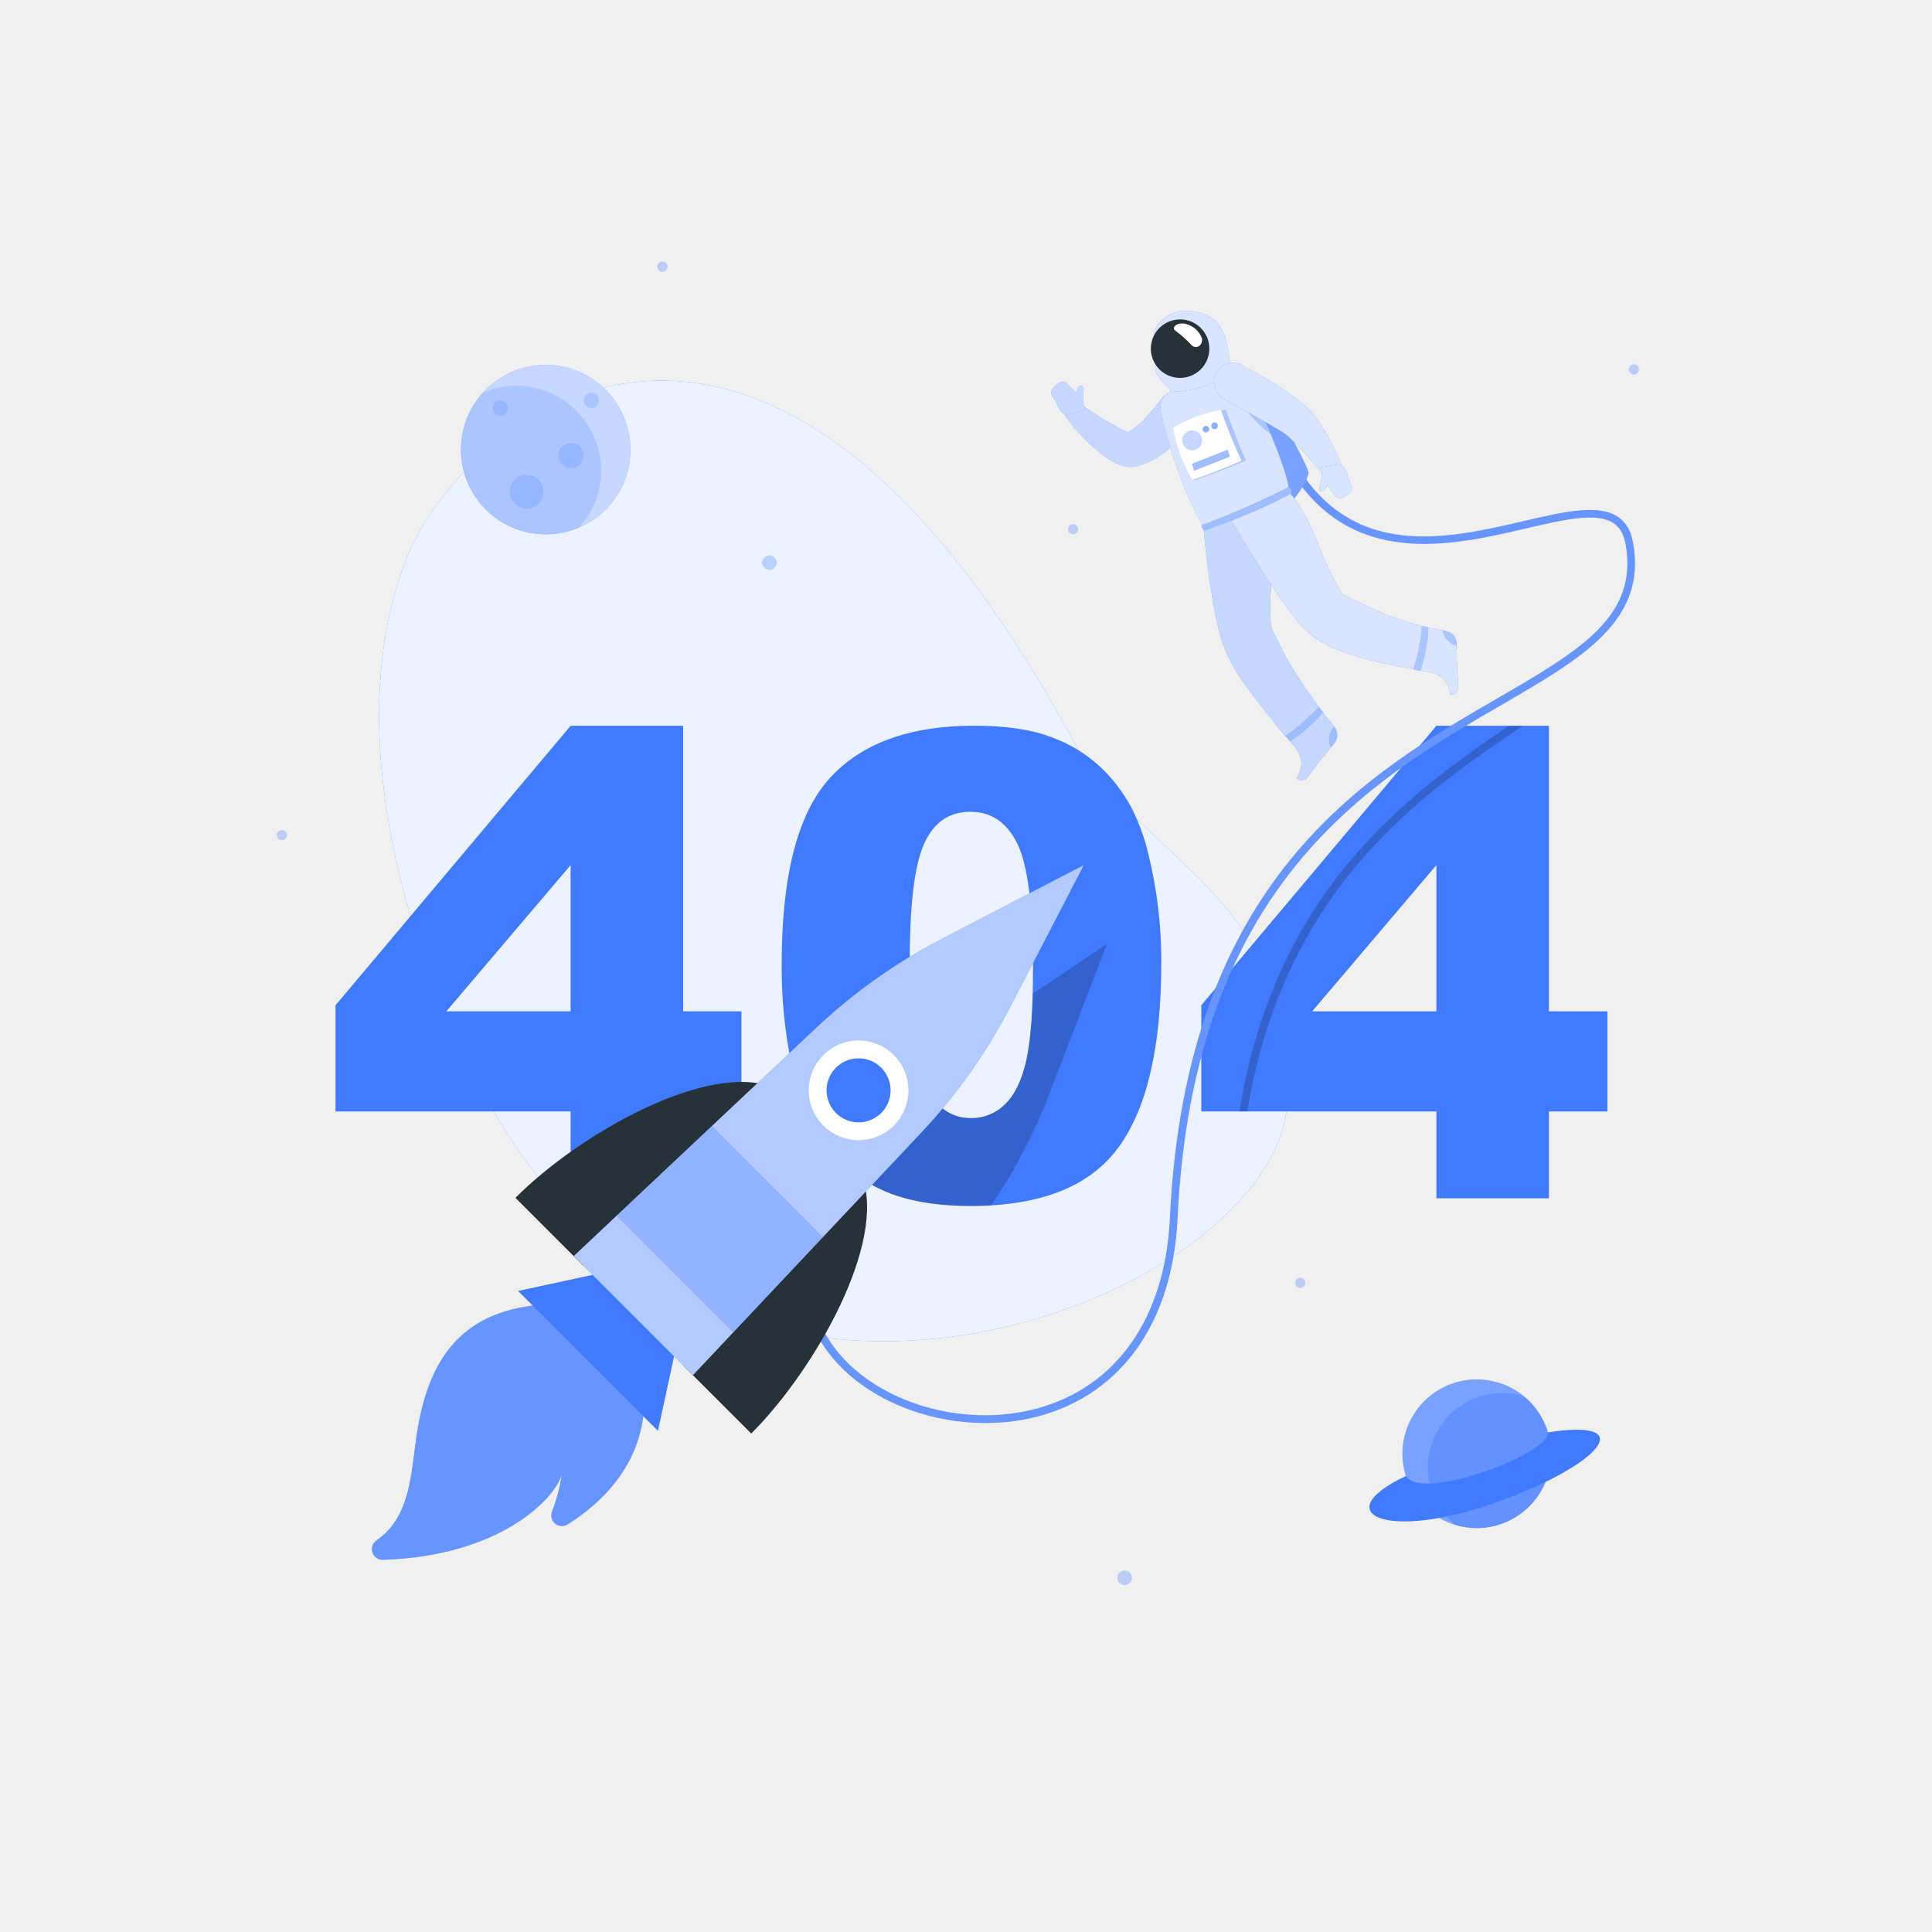
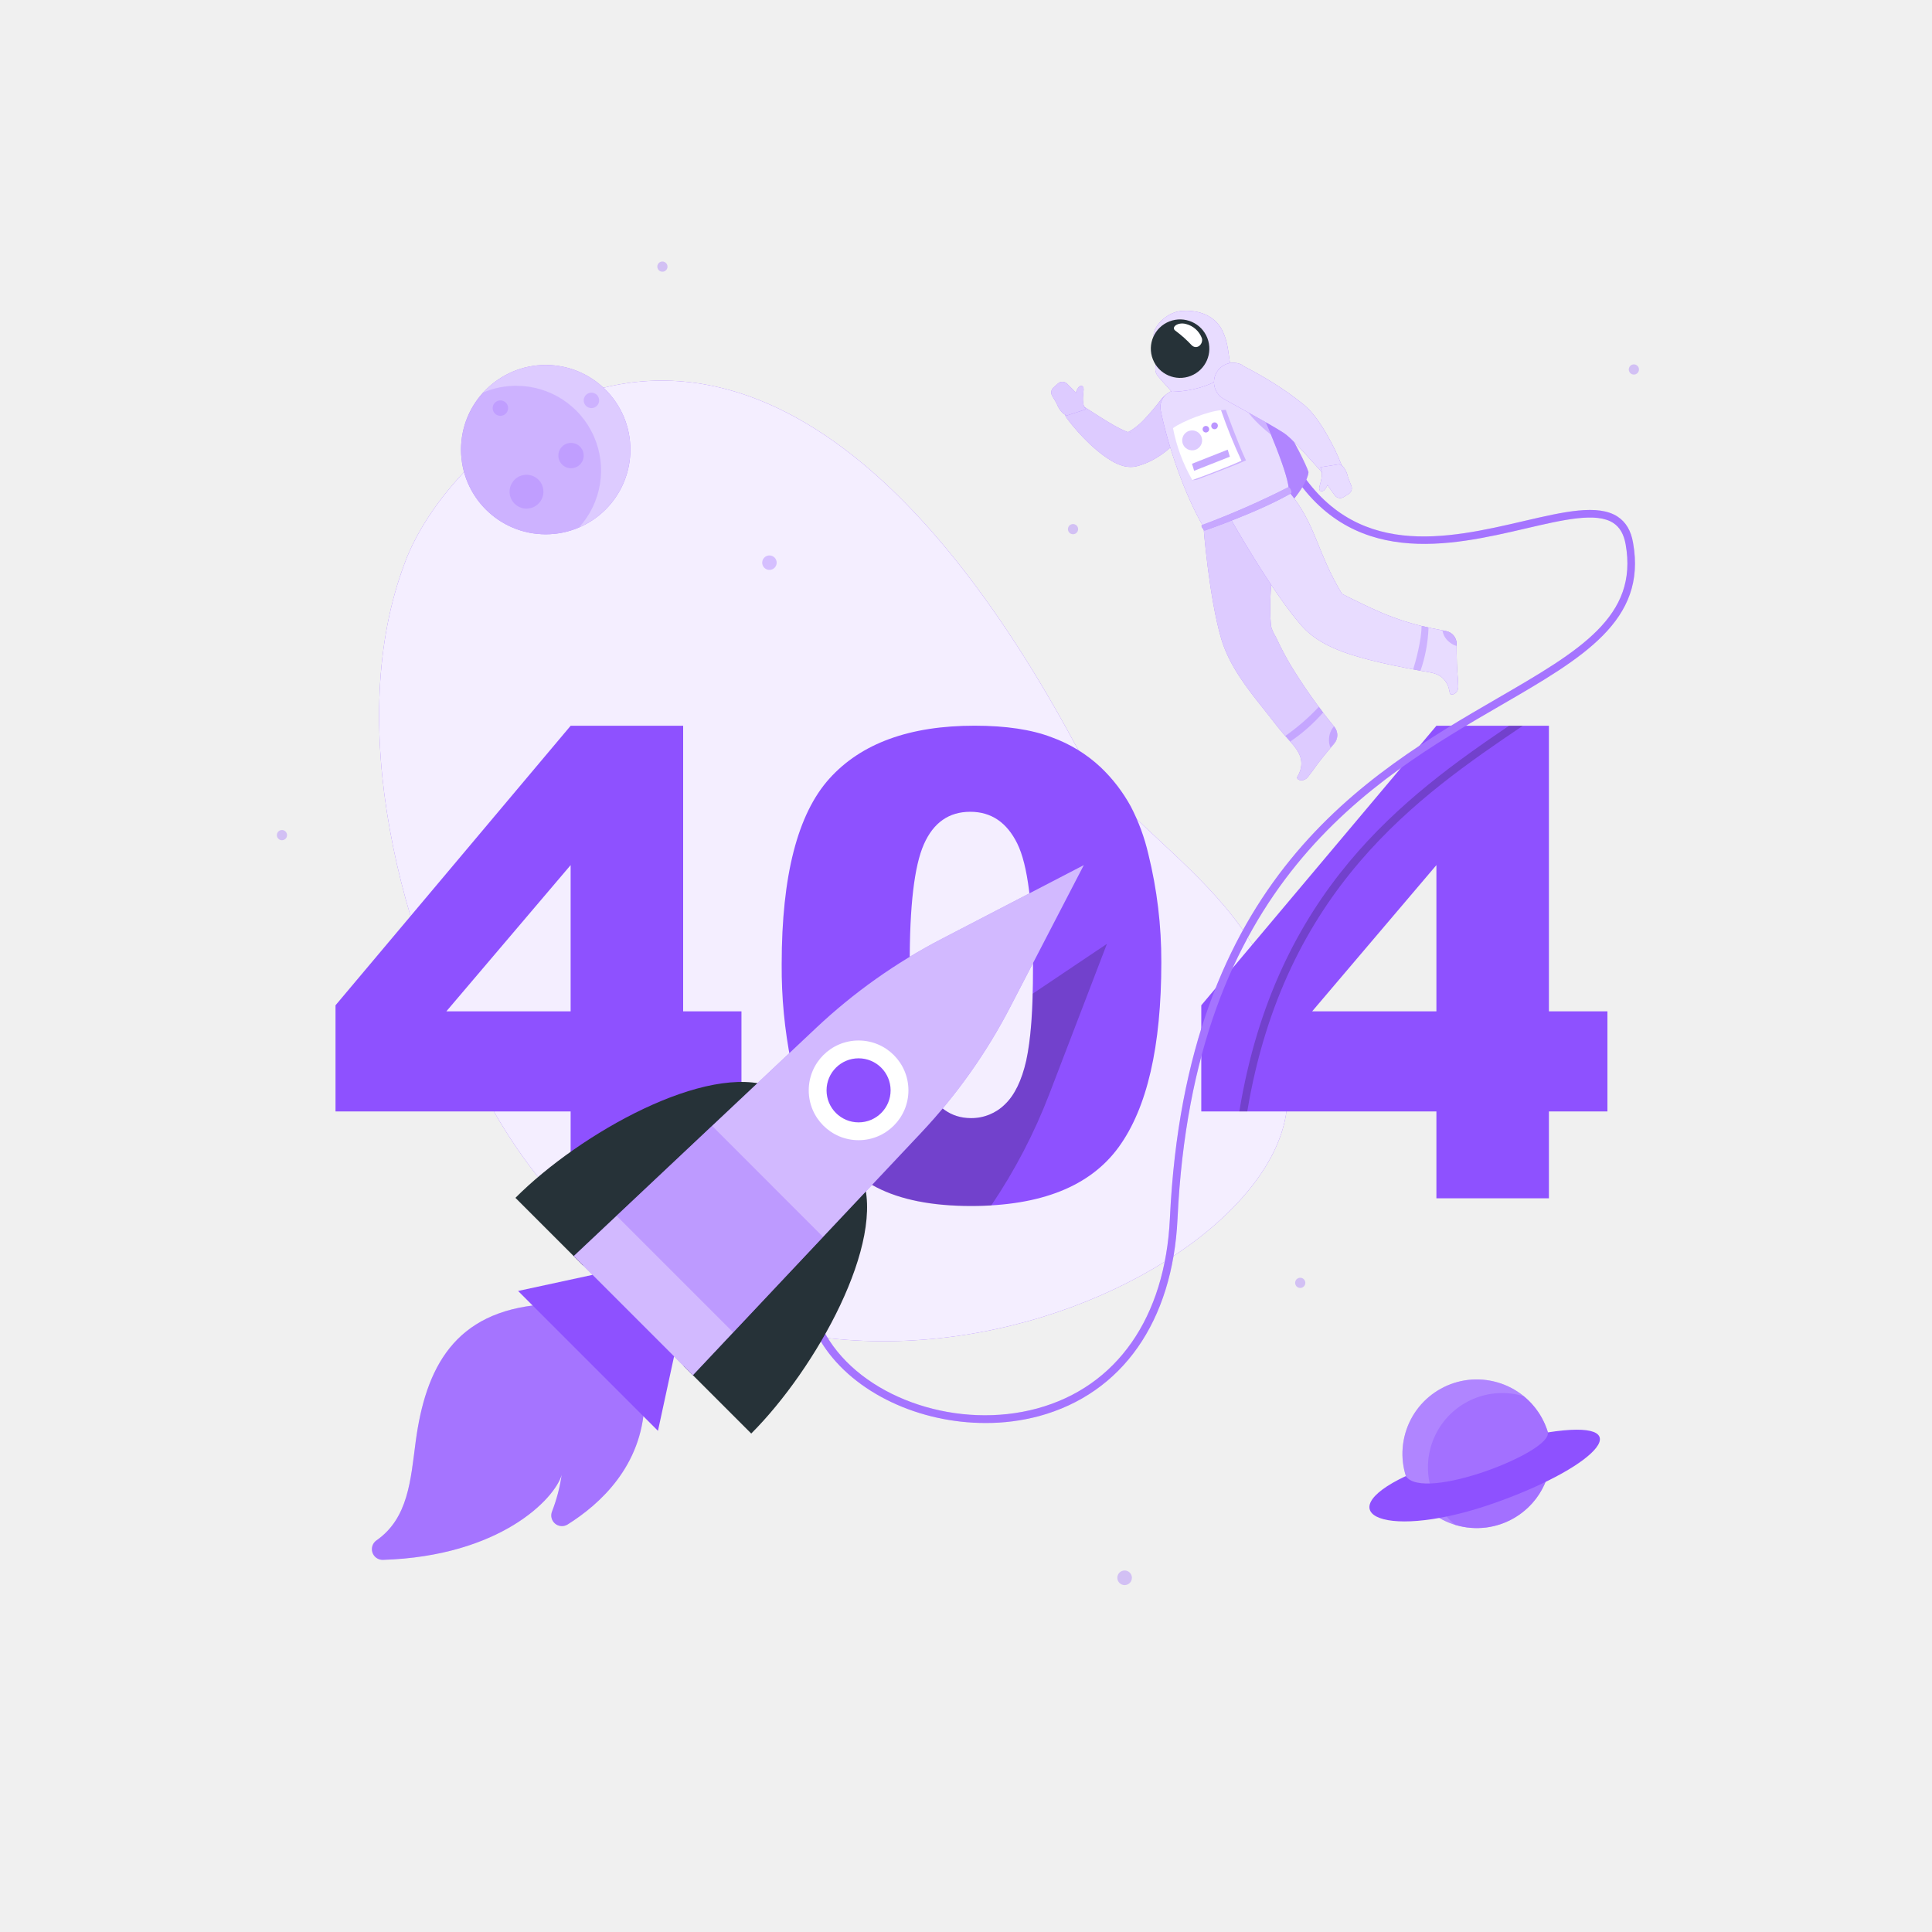
<svg xmlns="http://www.w3.org/2000/svg" viewBox="0 0 500 500">
  <g id="freepik--background-simple--inject-212">
-     <path d="M104.69,145.88c-15.32,40.81-2.09,95.9,21.58,139,61,111.9,209.44,48.63,206.88-2.19,3.48-48.48-40.12-62.88-54.91-90.06C195.42,39.21,117,111.47,104.69,145.88Z" style="fill:#407BFF" />
+     <path d="M104.69,145.88c-15.32,40.81-2.09,95.9,21.58,139,61,111.9,209.44,48.63,206.88-2.19,3.48-48.48-40.12-62.88-54.91-90.06C195.42,39.21,117,111.47,104.69,145.88Z" style="fill:#8e51ff" />
    <path d="M104.69,145.88c-15.32,40.81-2.09,95.9,21.58,139,61,111.9,209.44,48.63,206.88-2.19,3.48-48.48-40.12-62.88-54.91-90.06C195.42,39.21,117,111.47,104.69,145.88Z" style="fill:#fff;opacity:0.9" />
  </g>
  <g id="freepik--404--inject-212">
-     <path d="M147.68,287.64H86.83V260.17l60.85-72.34H176.8v73.9h15.09v25.91H176.8v22.48H147.68Zm0-25.91V223.89l-32.16,37.84Z" style="fill:#407BFF" />
-     <path d="M202.3,249.51q0-34.29,12.34-48t37.61-13.7q12.13,0,19.93,3a36.79,36.79,0,0,1,12.71,7.79,41.59,41.59,0,0,1,7.75,10.09,52.38,52.38,0,0,1,4.55,12.34,115.36,115.36,0,0,1,3.36,28q0,32.72-11.07,47.89t-38.13,15.18q-15.18,0-24.53-4.84a39.76,39.76,0,0,1-15.33-14.19q-4.35-6.64-6.77-18.17A124.33,124.33,0,0,1,202.3,249.51Zm33.14.08q0,23,4.05,31.37t11.77,8.41a12.34,12.34,0,0,0,8.82-3.57q3.74-3.57,5.5-11.28t1.76-24q0-23.94-4.06-32.19t-12.18-8.24q-8.28,0-12,8.41T235.44,249.59Z" style="fill:#407BFF" />
-     <path d="M371.74,287.64H310.89V260.17l60.85-72.34h29.12v73.9H416v25.91H400.86v22.48H371.74Zm0-25.91V223.89l-32.15,37.84Z" style="fill:#407BFF" />
+     <path d="M147.68,287.64H86.83V260.17l60.85-72.34H176.8v73.9h15.09v25.91H176.8v22.48H147.68Zm0-25.91V223.89l-32.16,37.84Z" style="fill:#8e51ff" />
+     <path d="M202.3,249.51q0-34.29,12.34-48t37.61-13.7q12.13,0,19.93,3a36.79,36.79,0,0,1,12.71,7.79,41.59,41.59,0,0,1,7.75,10.09,52.38,52.38,0,0,1,4.55,12.34,115.36,115.36,0,0,1,3.36,28q0,32.72-11.07,47.89t-38.13,15.18q-15.18,0-24.53-4.84a39.76,39.76,0,0,1-15.33-14.19q-4.35-6.64-6.77-18.17A124.33,124.33,0,0,1,202.3,249.51Zm33.14.08q0,23,4.05,31.37t11.77,8.41a12.34,12.34,0,0,0,8.82-3.57q3.74-3.57,5.5-11.28t1.76-24q0-23.94-4.06-32.19t-12.18-8.24q-8.28,0-12,8.41T235.44,249.59Z" style="fill:#8e51ff" />
+     <path d="M371.74,287.64H310.89V260.17l60.85-72.34h29.12v73.9H416v25.91H400.86v22.48H371.74Zm0-25.91V223.89l-32.15,37.84Z" style="fill:#8e51ff" />
  </g>
  <g id="freepik--Planets--inject-212">
    <g style="opacity:0.3">
-       <path d="M201,145.62a1.87,1.87,0,1,1-1.86-1.87A1.86,1.86,0,0,1,201,145.62Z" style="fill:#407BFF" />
-       <circle cx="72.97" cy="216.13" r="1.32" style="fill:#407BFF" />
-       <circle cx="291.05" cy="408.33" r="1.89" style="fill:#407BFF" />
-       <circle cx="336.5" cy="332" r="1.32" style="fill:#407BFF" />
-       <path d="M424.17,95.62a1.32,1.32,0,1,1-1.32-1.32A1.32,1.32,0,0,1,424.17,95.62Z" style="fill:#407BFF" />
-       <path d="M172.75,69a1.32,1.32,0,1,1-1.32-1.32A1.33,1.33,0,0,1,172.75,69Z" style="fill:#407BFF" />
-       <circle cx="277.7" cy="136.94" r="1.32" style="fill:#407BFF" />
+       <path d="M201,145.62a1.87,1.87,0,1,1-1.86-1.87A1.86,1.86,0,0,1,201,145.62Z" style="fill:#8e51ff" />
+       <circle cx="72.97" cy="216.13" r="1.32" style="fill:#8e51ff" />
+       <circle cx="291.05" cy="408.33" r="1.89" style="fill:#8e51ff" />
+       <circle cx="336.5" cy="332" r="1.32" style="fill:#8e51ff" />
+       <path d="M424.17,95.62a1.32,1.32,0,1,1-1.32-1.32A1.32,1.32,0,0,1,424.17,95.62Z" style="fill:#8e51ff" />
+       <path d="M172.75,69a1.32,1.32,0,1,1-1.32-1.32A1.33,1.33,0,0,1,172.75,69Z" style="fill:#8e51ff" />
+       <circle cx="277.7" cy="136.94" r="1.32" style="fill:#8e51ff" />
    </g>
-     <circle cx="141.23" cy="116.36" r="21.91" style="fill:#407BFF" />
+     <circle cx="141.23" cy="116.36" r="21.91" style="fill:#8e51ff" />
    <circle cx="141.23" cy="116.36" r="21.91" style="fill:#fff;opacity:0.7" />
-     <path d="M133.68,99.83A21.84,21.84,0,0,0,125,101.6a21.92,21.92,0,0,0,24.87,34.89h0a21.92,21.92,0,0,0-16.23-36.65Z" style="fill:#407BFF;opacity:0.2" />
-     <path d="M131.5,105.62a2,2,0,1,1-2-2A2,2,0,0,1,131.5,105.62Z" style="fill:#407BFF;opacity:0.2" />
-     <path d="M155.06,103.62a2,2,0,1,1-2-2A2,2,0,0,1,155.06,103.62Z" style="fill:#407BFF;opacity:0.2" />
-     <path d="M151.06,117.9a3.28,3.28,0,1,1-3.28-3.28A3.28,3.28,0,0,1,151.06,117.9Z" style="fill:#407BFF;opacity:0.2" />
-     <path d="M140.64,127.25a4.38,4.38,0,1,1-4.38-4.38A4.38,4.38,0,0,1,140.64,127.25Z" style="fill:#407BFF;opacity:0.2" />
-     <circle cx="382.2" cy="376.25" r="19.23" transform="translate(-71.8 661.78) rotate(-76.72)" style="fill:#407BFF" />
+     <path d="M133.68,99.83A21.84,21.84,0,0,0,125,101.6a21.92,21.92,0,0,0,24.87,34.89h0a21.92,21.92,0,0,0-16.23-36.65Z" style="fill:#8e51ff;opacity:0.2" />
+     <path d="M131.5,105.62a2,2,0,1,1-2-2A2,2,0,0,1,131.5,105.62Z" style="fill:#8e51ff;opacity:0.2" />
+     <path d="M155.06,103.62a2,2,0,1,1-2-2A2,2,0,0,1,155.06,103.62Z" style="fill:#8e51ff;opacity:0.2" />
+     <path d="M151.06,117.9a3.28,3.28,0,1,1-3.28-3.28A3.28,3.28,0,0,1,151.06,117.9Z" style="fill:#8e51ff;opacity:0.2" />
+     <path d="M140.64,127.25a4.38,4.38,0,1,1-4.38-4.38A4.38,4.38,0,0,1,140.64,127.25Z" style="fill:#8e51ff;opacity:0.2" />
+     <circle cx="382.2" cy="376.25" r="19.23" transform="translate(-71.8 661.78) rotate(-76.72)" style="fill:#8e51ff" />
    <circle cx="382.2" cy="376.25" r="19.23" transform="translate(-71.8 661.78) rotate(-76.72)" style="fill:#fff;opacity:0.3" />
-     <path d="M394.33,361.34a19.22,19.22,0,0,0-17.67,33.32,19,19,0,0,0,5.53.82,19.23,19.23,0,0,0,12.14-34.14Z" style="fill:#407BFF;opacity:0.4" />
-     <path d="M363.83,382c-20.53,9.66-5.22,17.11,23.71,6.71,26.79-9.63,37-21.77,13-18C401.83,375.76,368.28,388.83,363.83,382Z" style="fill:#407BFF" />
+     <path d="M394.33,361.34a19.22,19.22,0,0,0-17.67,33.32,19,19,0,0,0,5.53.82,19.23,19.23,0,0,0,12.14-34.14Z" style="fill:#8e51ff;opacity:0.4" />
+     <path d="M363.83,382c-20.53,9.66-5.22,17.11,23.71,6.71,26.79-9.63,37-21.77,13-18C401.83,375.76,368.28,388.83,363.83,382Z" style="fill:#8e51ff" />
  </g>
  <g id="freepik--Astronaut--inject-212">
    <path d="M394.1,187.83C367.21,206,332.4,230,322.79,287.64h-2.05c9.35-57,42.89-81.57,69.79-99.81Z" style="opacity:0.2" />
-     <path d="M255,368.27c-17,0-33.81-7.67-42-20.19-5.05-7.74-10.92-23.95,6.56-45.58l1.55,1.26c-12.36,15.3-14.64,30.65-6.43,43.23,10,15.3,33.59,23,53.73,17.52,20.63-5.61,33.15-23.55,34.36-49.22,4.13-87.81,50.78-114.86,84.84-134.61,21.17-12.27,36.46-21.13,33.1-39.84-.47-2.59-1.5-4.38-3.17-5.48-4.35-2.87-12.85-.88-22.69,1.41-19.31,4.5-45.75,10.66-61.5-16.13l1.73-1c15,25.53,39.57,19.8,59.32,15.2,10.29-2.39,19.17-4.46,24.24-1.13,2.15,1.41,3.47,3.64,4,6.8,3.61,20.08-13,29.72-34.05,41.92-33.67,19.52-79.77,46.25-83.85,133-1.26,26.6-14.32,45.21-35.84,51.06A52.88,52.88,0,0,1,255,368.27Z" style="fill:#407BFF" />
+     <path d="M255,368.27c-17,0-33.81-7.67-42-20.19-5.05-7.74-10.92-23.95,6.56-45.58l1.55,1.26c-12.36,15.3-14.64,30.65-6.43,43.23,10,15.3,33.59,23,53.73,17.52,20.63-5.61,33.15-23.55,34.36-49.22,4.13-87.81,50.78-114.86,84.84-134.61,21.17-12.27,36.46-21.13,33.1-39.84-.47-2.59-1.5-4.38-3.17-5.48-4.35-2.87-12.85-.88-22.69,1.41-19.31,4.5-45.75,10.66-61.5-16.13l1.73-1c15,25.53,39.57,19.8,59.32,15.2,10.29-2.39,19.17-4.46,24.24-1.13,2.15,1.41,3.47,3.64,4,6.8,3.61,20.08-13,29.72-34.05,41.92-33.67,19.52-79.77,46.25-83.85,133-1.26,26.6-14.32,45.21-35.84,51.06A52.88,52.88,0,0,1,255,368.27Z" style="fill:#8e51ff" />
    <path d="M255,368.27c-17,0-33.81-7.67-42-20.19-5.05-7.74-10.92-23.95,6.56-45.58l1.55,1.26c-12.36,15.3-14.64,30.65-6.43,43.23,10,15.3,33.59,23,53.73,17.52,20.63-5.61,33.15-23.55,34.36-49.22,4.13-87.81,50.78-114.86,84.84-134.61,21.17-12.27,36.46-21.13,33.1-39.84-.47-2.59-1.5-4.38-3.17-5.48-4.35-2.87-12.85-.88-22.69,1.41-19.31,4.5-45.75,10.66-61.5-16.13l1.73-1c15,25.53,39.57,19.8,59.32,15.2,10.29-2.39,19.17-4.46,24.24-1.13,2.15,1.41,3.47,3.64,4,6.8,3.61,20.08-13,29.72-34.05,41.92-33.67,19.52-79.77,46.25-83.85,133-1.26,26.6-14.32,45.21-35.84,51.06A52.88,52.88,0,0,1,255,368.27Z" style="fill:#fff;opacity:0.2" />
-     <path d="M312.76,97a46.05,46.05,0,0,1,13.58,2.13s11,18.77,12.3,23.07c-.46,4.24-7.61,11.19-7.61,11.19Z" style="fill:#407BFF" />
+     <path d="M312.76,97a46.05,46.05,0,0,1,13.58,2.13s11,18.77,12.3,23.07c-.46,4.24-7.61,11.19-7.61,11.19Z" style="fill:#8e51ff" />
    <path d="M312.76,97a46.05,46.05,0,0,1,13.58,2.13s11,18.77,12.3,23.07c-.46,4.24-7.61,11.19-7.61,11.19Z" style="fill:#fff;opacity:0.3" />
-     <path d="M345.34,188.13a141.41,141.41,0,0,1-11.56-16.38q-1.26-2.17-2.39-4.42c-.43-.85-.84-1.7-1.24-2.56a10.76,10.76,0,0,1-1.21-2.69c-1.2-12.67,3.14-22-1-32.17l-16.48,6.44s1.4,18.12,4.6,29c2,6.73,6.48,12.55,10.81,17.94,1.35,1.68,2.65,3.41,4,5.1s2.71,3.06,4,4.65c1.95,2.41,2.59,4.72,1.12,7.56l-.25.45c-.42.74,1.54,1.58,2.78,0,2-2.58,1.72-2.42,3.46-4.62,1.06-1.33,2.27-2.78,3.32-4A3.37,3.37,0,0,0,345.34,188.13Z" style="fill:#407BFF" />
+     <path d="M345.34,188.13a141.41,141.41,0,0,1-11.56-16.38q-1.26-2.17-2.39-4.42c-.43-.85-.84-1.7-1.24-2.56a10.76,10.76,0,0,1-1.21-2.69c-1.2-12.67,3.14-22-1-32.17l-16.48,6.44s1.4,18.12,4.6,29c2,6.73,6.48,12.55,10.81,17.94,1.35,1.68,2.65,3.41,4,5.1s2.71,3.06,4,4.65c1.95,2.41,2.59,4.72,1.12,7.56l-.25.45c-.42.74,1.54,1.58,2.78,0,2-2.58,1.72-2.42,3.46-4.62,1.06-1.33,2.27-2.78,3.32-4A3.37,3.37,0,0,0,345.34,188.13Z" style="fill:#8e51ff" />
    <path d="M345.34,188.13a141.41,141.41,0,0,1-11.56-16.38q-1.26-2.17-2.39-4.42c-.43-.85-.84-1.7-1.24-2.56a10.76,10.76,0,0,1-1.21-2.69c-1.2-12.67,3.14-22-1-32.17l-16.48,6.44s1.4,18.12,4.6,29c2,6.73,6.48,12.55,10.81,17.94,1.35,1.68,2.65,3.41,4,5.1s2.71,3.06,4,4.65c1.95,2.41,2.59,4.72,1.12,7.56l-.25.45c-.42.74,1.54,1.58,2.78,0,2-2.58,1.72-2.42,3.46-4.62,1.06-1.33,2.27-2.78,3.32-4A3.37,3.37,0,0,0,345.34,188.13Z" style="fill:#fff;opacity:0.7" />
-     <path d="M341.31,182.92a54.69,54.69,0,0,1-8.66,7.52c.43.48.85,1,1.28,1.46a43.92,43.92,0,0,0,8.5-7.51Z" style="fill:#407BFF;opacity:0.3" />
-     <path d="M345.34,188.13l-.12-.14a5.18,5.18,0,0,0-1.27,3.17,5,5,0,0,0,.38,2.35l.95-1.13A3.37,3.37,0,0,0,345.34,188.13Z" style="fill:#407BFF;opacity:0.3" />
-     <path d="M308.84,109a35.38,35.38,0,0,1-6.37,7.19,23.27,23.27,0,0,1-4.42,3,19,19,0,0,1-2.58,1.09l-.68.22-.22.06-.47.13a5.93,5.93,0,0,1-.88.14,7.55,7.55,0,0,1-2.51-.23,12.24,12.24,0,0,1-2.94-1.27,25,25,0,0,1-2.15-1.41,40.31,40.31,0,0,1-3.58-3,53.16,53.16,0,0,1-6-6.74,2.51,2.51,0,0,1,3.35-3.62l.08,0c2.36,1.5,4.74,3.08,7.06,4.49,1.18.69,2.32,1.39,3.45,1.93a15.29,15.29,0,0,0,1.59.72,3.12,3.12,0,0,0,1.07.26c.06,0,0-.07-.37-.06a2.93,2.93,0,0,0-.35,0l-.22.05,0,0,.33-.17a13.53,13.53,0,0,0,1.29-.79,18.4,18.4,0,0,0,2.5-2.12,63.62,63.62,0,0,0,4.9-5.79l0,0a5,5,0,0,1,8,5.93Z" style="fill:#407BFF" />
+     <path d="M341.31,182.92a54.69,54.69,0,0,1-8.66,7.52c.43.48.85,1,1.28,1.46a43.92,43.92,0,0,0,8.5-7.51Z" style="fill:#8e51ff;opacity:0.3" />
+     <path d="M345.34,188.13l-.12-.14a5.18,5.18,0,0,0-1.27,3.17,5,5,0,0,0,.38,2.35l.95-1.13A3.37,3.37,0,0,0,345.34,188.13Z" style="fill:#8e51ff;opacity:0.3" />
+     <path d="M308.84,109a35.38,35.38,0,0,1-6.37,7.19,23.27,23.27,0,0,1-4.42,3,19,19,0,0,1-2.58,1.09l-.68.22-.22.06-.47.13a5.93,5.93,0,0,1-.88.14,7.55,7.55,0,0,1-2.51-.23,12.24,12.24,0,0,1-2.94-1.27,25,25,0,0,1-2.15-1.41,40.31,40.31,0,0,1-3.58-3,53.16,53.16,0,0,1-6-6.74,2.51,2.51,0,0,1,3.35-3.62l.08,0c2.36,1.5,4.74,3.08,7.06,4.49,1.18.69,2.32,1.39,3.45,1.93a15.29,15.29,0,0,0,1.59.72,3.12,3.12,0,0,0,1.07.26c.06,0,0-.07-.37-.06a2.93,2.93,0,0,0-.35,0l-.22.05,0,0,.33-.17a13.53,13.53,0,0,0,1.29-.79,18.4,18.4,0,0,0,2.5-2.12,63.62,63.62,0,0,0,4.9-5.79l0,0a5,5,0,0,1,8,5.93Z" style="fill:#8e51ff" />
    <path d="M308.84,109a35.38,35.38,0,0,1-6.37,7.19,23.27,23.27,0,0,1-4.42,3,19,19,0,0,1-2.58,1.09l-.68.22-.22.06-.47.13a5.93,5.93,0,0,1-.88.14,7.55,7.55,0,0,1-2.51-.23,12.24,12.24,0,0,1-2.94-1.27,25,25,0,0,1-2.15-1.41,40.31,40.31,0,0,1-3.58-3,53.16,53.16,0,0,1-6-6.74,2.51,2.51,0,0,1,3.35-3.62l.08,0c2.36,1.5,4.74,3.08,7.06,4.49,1.18.69,2.32,1.39,3.45,1.93a15.29,15.29,0,0,0,1.59.72,3.12,3.12,0,0,0,1.07.26c.06,0,0-.07-.37-.06a2.93,2.93,0,0,0-.35,0l-.22.05,0,0,.33-.17a13.53,13.53,0,0,0,1.29-.79,18.4,18.4,0,0,0,2.5-2.12,63.62,63.62,0,0,0,4.9-5.79l0,0a5,5,0,0,1,8,5.93Z" style="fill:#fff;opacity:0.7" />
-     <path d="M272.29,102.42l1.17,2s.89,2.62,2.68,3.1l4.86-1.57-.25-.41h0c-.62-.94-.55-2.77-.34-4.29s-.57-1.57-1.15-1.19a3.82,3.82,0,0,0-.84,1.65,7.77,7.77,0,0,0-.79-.93l-1.48-1.48a1.72,1.72,0,0,0-2.34-.06l-1.2,1.07A1.71,1.71,0,0,0,272.29,102.42Z" style="fill:#407BFF" />
+     <path d="M272.29,102.42l1.17,2s.89,2.62,2.68,3.1l4.86-1.57-.25-.41h0c-.62-.94-.55-2.77-.34-4.29s-.57-1.57-1.15-1.19a3.82,3.82,0,0,0-.84,1.65,7.77,7.77,0,0,0-.79-.93l-1.48-1.48a1.72,1.72,0,0,0-2.34-.06l-1.2,1.07A1.71,1.71,0,0,0,272.29,102.42Z" style="fill:#8e51ff" />
    <path d="M272.29,102.42l1.17,2s.89,2.62,2.68,3.1l4.86-1.57-.25-.41h0c-.62-.94-.55-2.77-.34-4.29s-.57-1.57-1.15-1.19a3.82,3.82,0,0,0-.84,1.65,7.77,7.77,0,0,0-.79-.93l-1.48-1.48a1.72,1.72,0,0,0-2.34-.06l-1.2,1.07A1.71,1.71,0,0,0,272.29,102.42Z" style="fill:#fff;opacity:0.7" />
-     <path d="M317.67,95.22a59.64,59.64,0,0,0-15.34,6.47,4.32,4.32,0,0,0-1.94,4.53c1.93,9.44,6.32,22.08,11.06,30.13l22.11-9.15c.15-3.9-5.22-16.52-10.69-28.72C321.89,96.29,320,94.66,317.67,95.22Z" style="fill:#407BFF" />
+     <path d="M317.67,95.22a59.64,59.64,0,0,0-15.34,6.47,4.32,4.32,0,0,0-1.94,4.53c1.93,9.44,6.32,22.08,11.06,30.13l22.11-9.15c.15-3.9-5.22-16.52-10.69-28.72C321.89,96.29,320,94.66,317.67,95.22Z" style="fill:#8e51ff" />
    <path d="M317.67,95.22a59.64,59.64,0,0,0-15.34,6.47,4.32,4.32,0,0,0-1.94,4.53c1.93,9.44,6.32,22.08,11.06,30.13l22.11-9.15c.15-3.9-5.22-16.52-10.69-28.72C321.89,96.29,320,94.66,317.67,95.22Z" style="fill:#fff;opacity:0.8" />
-     <path d="M326.3,106.21l-4.39-1.47c1,2.57,4.53,5.82,7,7.73C328.11,110.47,327.22,108.37,326.3,106.21Z" style="fill:#407BFF;opacity:0.3" />
-     <path d="M316.22,85.32c-1.83-3.48-5.78-5.23-10.52-4.84-4,.34-7.54,4.42-7.12,6.62S302.36,90.24,303,91l-2.77,2a3,3,0,0,0-.6,4.29c1.17,1.48,2.71,3,3.6,4.12,7.66-.2,13.33-3.12,15.38-5.93C317.84,91.92,318,88.78,316.22,85.32Z" style="fill:#407BFF" />
+     <path d="M326.3,106.21l-4.39-1.47c1,2.57,4.53,5.82,7,7.73C328.11,110.47,327.22,108.37,326.3,106.21Z" style="fill:#8e51ff;opacity:0.3" />
+     <path d="M316.22,85.32c-1.83-3.48-5.78-5.23-10.52-4.84-4,.34-7.54,4.42-7.12,6.62S302.36,90.24,303,91l-2.77,2a3,3,0,0,0-.6,4.29c1.17,1.48,2.71,3,3.6,4.12,7.66-.2,13.33-3.12,15.38-5.93C317.84,91.92,318,88.78,316.22,85.32Z" style="fill:#8e51ff" />
    <path d="M316.22,85.32c-1.83-3.48-5.78-5.23-10.52-4.84-4,.34-7.54,4.42-7.12,6.62S302.36,90.24,303,91l-2.77,2a3,3,0,0,0-.6,4.29c1.17,1.48,2.71,3,3.6,4.12,7.66-.2,13.33-3.12,15.38-5.93C317.84,91.92,318,88.78,316.22,85.32Z" style="fill:#fff;opacity:0.8" />
    <path d="M312.46,87.48a7.57,7.57,0,1,1-9.81-4.3A7.58,7.58,0,0,1,312.46,87.48Z" style="fill:#263238" />
-     <path d="M377.39,177.6c-.11-3.29-.26-3-.35-5.77-.06-1.7-.07-3.59-.08-5.22a3.36,3.36,0,0,0-2.7-3.28c-1.32-.27-2.65-.52-4-.8-1.73-.37-3.44-.77-5.13-1.26-1.32-.38-2.62-.8-3.91-1.27s-2.74-1-4.08-1.62c-1.58-.67-3.14-1.39-4.68-2.14-1.73-.82-3.44-1.68-5.15-2.55-6.58-10.89-6.72-18.07-13.78-26.49l-15.16,6.86s11.14,19.76,18.72,28.14c4.37,4.82,11.22,7,17.33,8.58,4.41,1.13,8.88,2,13.35,2.83,1.74.32,3.63.44,5.13,1.48a5.74,5.74,0,0,1,2.14,3.45q.1.42.18.84C375.41,180.22,377.46,179.58,377.39,177.6Z" style="fill:#407BFF" />
+     <path d="M377.39,177.6c-.11-3.29-.26-3-.35-5.77-.06-1.7-.07-3.59-.08-5.22a3.36,3.36,0,0,0-2.7-3.28c-1.32-.27-2.65-.52-4-.8-1.73-.37-3.44-.77-5.13-1.26-1.32-.38-2.62-.8-3.91-1.27s-2.74-1-4.08-1.62c-1.58-.67-3.14-1.39-4.68-2.14-1.73-.82-3.44-1.68-5.15-2.55-6.58-10.89-6.72-18.07-13.78-26.49l-15.16,6.86s11.14,19.76,18.72,28.14c4.37,4.82,11.22,7,17.33,8.58,4.41,1.13,8.88,2,13.35,2.83,1.74.32,3.63.44,5.13,1.48a5.74,5.74,0,0,1,2.14,3.45q.1.42.18.84C375.41,180.22,377.46,179.58,377.39,177.6Z" style="fill:#8e51ff" />
    <path d="M377.39,177.6c-.11-3.29-.26-3-.35-5.77-.06-1.7-.07-3.59-.08-5.22a3.36,3.36,0,0,0-2.7-3.28c-1.32-.27-2.65-.52-4-.8-1.73-.37-3.44-.77-5.13-1.26-1.32-.38-2.62-.8-3.91-1.27s-2.74-1-4.08-1.62c-1.58-.67-3.14-1.39-4.68-2.14-1.73-.82-3.44-1.68-5.15-2.55-6.58-10.89-6.72-18.07-13.78-26.49l-15.16,6.86s11.14,19.76,18.72,28.14c4.37,4.82,11.22,7,17.33,8.58,4.41,1.13,8.88,2,13.35,2.83,1.74.32,3.63.44,5.13,1.48a5.74,5.74,0,0,1,2.14,3.45q.1.42.18.84C375.41,180.22,377.46,179.58,377.39,177.6Z" style="fill:#fff;opacity:0.8" />
-     <path d="M369.7,162.4c-.6-.13-1.2-.26-1.81-.41.05,3.46-1.57,9.42-2.16,11.23l1.9.36A38.11,38.11,0,0,0,369.7,162.4Z" style="fill:#407BFF;opacity:0.3" />
-     <path d="M377,166.61a3.36,3.36,0,0,0-2.69-3.28l-1-.19a4.58,4.58,0,0,0,1.63,2.9,5.09,5.09,0,0,0,2,1.14C377,167,377,166.8,377,166.61Z" style="fill:#407BFF;opacity:0.3" />
+     <path d="M369.7,162.4c-.6-.13-1.2-.26-1.81-.41.05,3.46-1.57,9.42-2.16,11.23l1.9.36A38.11,38.11,0,0,0,369.7,162.4Z" style="fill:#8e51ff;opacity:0.3" />
+     <path d="M377,166.61a3.36,3.36,0,0,0-2.69-3.28l-1-.19a4.58,4.58,0,0,0,1.63,2.9,5.09,5.09,0,0,0,2,1.14C377,167,377,166.8,377,166.61Z" style="fill:#8e51ff;opacity:0.3" />
    <path d="M311.05,87.54c.4,1.52-1.3,3.11-2.65,1.8a30.83,30.83,0,0,0-4.12-3.69c-1.39-.87.46-2.39,2.65-1.8A5.94,5.94,0,0,1,311.05,87.54Z" style="fill:#fff" />
-     <path d="M311.16,135.86c-.7.26.58,1.46.58,1.46s14-4.79,22.5-9.72a1.88,1.88,0,0,0-.68-1.58A216,216,0,0,1,311.16,135.86Z" style="fill:#407BFF" />
+     <path d="M311.16,135.86c-.7.26.58,1.46.58,1.46s14-4.79,22.5-9.72a1.88,1.88,0,0,0-.68-1.58A216,216,0,0,1,311.16,135.86Z" style="fill:#8e51ff" />
    <path d="M311.16,135.86c-.7.26.58,1.46.58,1.46s14-4.79,22.5-9.72a1.88,1.88,0,0,0-.68-1.58A216,216,0,0,1,311.16,135.86Z" style="fill:#fff;opacity:0.5" />
-     <path d="M321.46,94.56c2.76,1.4,5.35,2.87,8,4.5,1.29.82,2.57,1.65,3.84,2.55s2.53,1.82,3.8,2.86l.47.39.59.54a12.74,12.74,0,0,1,1,1c.32.35.59.69.85,1s.54.68.77,1a43.8,43.8,0,0,1,2.58,4,59.05,59.05,0,0,1,4,8.35,2.52,2.52,0,0,1-4.19,2.62l-.05-.06c-2-2.13-3.93-4.37-5.87-6.46s-3.91-4.21-5.54-5.14c-2.27-1.41-4.8-2.82-7.31-4.2l-7.56-4.2h0a5,5,0,0,1,4.68-8.84Z" style="fill:#407BFF" />
+     <path d="M321.46,94.56c2.76,1.4,5.35,2.87,8,4.5,1.29.82,2.57,1.65,3.84,2.55s2.53,1.82,3.8,2.86l.47.39.59.54a12.74,12.74,0,0,1,1,1c.32.35.59.69.85,1s.54.68.77,1a43.8,43.8,0,0,1,2.58,4,59.05,59.05,0,0,1,4,8.35,2.52,2.52,0,0,1-4.19,2.62l-.05-.06c-2-2.13-3.93-4.37-5.87-6.46s-3.91-4.21-5.54-5.14c-2.27-1.41-4.8-2.82-7.31-4.2l-7.56-4.2h0a5,5,0,0,1,4.68-8.84Z" style="fill:#8e51ff" />
    <path d="M321.46,94.56c2.76,1.4,5.35,2.87,8,4.5,1.29.82,2.57,1.65,3.84,2.55s2.53,1.82,3.8,2.86l.47.39.59.54a12.74,12.74,0,0,1,1,1c.32.35.59.69.85,1s.54.68.77,1a43.8,43.8,0,0,1,2.58,4,59.05,59.05,0,0,1,4,8.35,2.52,2.52,0,0,1-4.19,2.62l-.05-.06c-2-2.13-3.93-4.37-5.87-6.46s-3.91-4.21-5.54-5.14c-2.27-1.41-4.8-2.82-7.31-4.2l-7.56-4.2h0a5,5,0,0,1,4.68-8.84Z" style="fill:#fff;opacity:0.8" />
-     <path d="M349.73,125.74l-.85-2.13s-.47-2.72-2.16-3.48l-5,.79.17.44h0c.46,1,.11,2.83-.34,4.29s.31,1.65.95,1.36c.36-.16.71-.81,1.09-1.5a8.46,8.46,0,0,0,.63,1l1.23,1.69a1.72,1.72,0,0,0,2.3.44l1.36-.87A1.7,1.7,0,0,0,349.73,125.74Z" style="fill:#407BFF" />
+     <path d="M349.73,125.74l-.85-2.13s-.47-2.72-2.16-3.48l-5,.79.17.44h0c.46,1,.11,2.83-.34,4.29s.31,1.65.95,1.36c.36-.16.71-.81,1.09-1.5a8.46,8.46,0,0,0,.63,1l1.23,1.69a1.72,1.72,0,0,0,2.3.44l1.36-.87A1.7,1.7,0,0,0,349.73,125.74Z" style="fill:#8e51ff" />
    <path d="M349.73,125.74l-.85-2.13s-.47-2.72-2.16-3.48l-5,.79.17.44h0c.46,1,.11,2.83-.34,4.29s.31,1.65.95,1.36c.36-.16.71-.81,1.09-1.5a8.46,8.46,0,0,0,.63,1l1.23,1.69a1.72,1.72,0,0,0,2.3.44l1.36-.87A1.7,1.7,0,0,0,349.73,125.74Z" style="fill:#fff;opacity:0.8" />
-     <path d="M317.24,106.06l-1.22.1-7.49,18.08a4,4,0,0,0,1.22-.1s9.76-3.64,12.71-5C320.48,115.05,317.24,106.06,317.24,106.06Z" style="fill:#407BFF;opacity:0.3" />
+     <path d="M317.24,106.06l-1.22.1-7.49,18.08a4,4,0,0,0,1.22-.1s9.76-3.64,12.71-5C320.48,115.05,317.24,106.06,317.24,106.06Z" style="fill:#8e51ff;opacity:0.3" />
    <path d="M303.57,110.8a43.41,43.41,0,0,0,5,13.44c3.66-1.26,9.76-3.64,12.72-5A135.36,135.36,0,0,1,316,106.16C312.87,106.37,306,109,303.57,110.8Z" style="fill:#fff" />
-     <path d="M311,114.71a2.58,2.58,0,1,1-1.73-3.21A2.58,2.58,0,0,1,311,114.71Z" style="fill:#407BFF;opacity:0.3" />
-     <path d="M312.91,111.27a.85.85,0,1,1-.56-1A.84.84,0,0,1,312.91,111.27Z" style="fill:#407BFF;opacity:0.6" />
-     <path d="M315.15,110.4a.85.85,0,1,1-1.62-.49.84.84,0,0,1,1.05-.56A.85.85,0,0,1,315.15,110.4Z" style="fill:#407BFF;opacity:0.6" />
-     <polygon points="318.29 118.19 309.04 121.84 308.49 120.02 317.73 116.37 318.29 118.19" style="fill:#407BFF;opacity:0.5" />
+     <path d="M311,114.71a2.58,2.58,0,1,1-1.73-3.21A2.58,2.58,0,0,1,311,114.71Z" style="fill:#8e51ff;opacity:0.3" />
+     <path d="M312.91,111.27a.85.85,0,1,1-.56-1A.84.84,0,0,1,312.91,111.27Z" style="fill:#8e51ff;opacity:0.6" />
+     <path d="M315.15,110.4a.85.85,0,1,1-1.62-.49.84.84,0,0,1,1.05-.56A.85.85,0,0,1,315.15,110.4Z" style="fill:#8e51ff;opacity:0.6" />
+     <polygon points="318.29 118.19 309.04 121.84 308.49 120.02 317.73 116.37 318.29 118.19" style="fill:#8e51ff;opacity:0.5" />
  </g>
  <g id="freepik--Rocket--inject-212">
    <path d="M267.26,257.17a94,94,0,0,1-1.68,17.35q-1.77,7.71-5.5,11.28a12.3,12.3,0,0,1-8.81,3.57q-7.71,0-11.77-8.41a23.79,23.79,0,0,1-1.21-3.11,144.31,144.31,0,0,0-15.92,16l-5.31,6.26a38.62,38.62,0,0,0,9.77,7.19q9.34,4.83,24.52,4.84c1.78,0,3.5-.05,5.17-.15a143.39,143.39,0,0,0,15.1-29l14.85-38.72Z" style="opacity:0.2" />
    <path d="M133.39,310l17.5,17.5,49-46.17C183,274.88,150.16,293.19,133.39,310Z" style="fill:#263238" />
    <path d="M194.42,371c-5.59-5.6-17.5-17.5-17.5-17.5l46.17-49C229.5,321.35,211.19,354.22,194.42,371Z" style="fill:#263238" />
-     <path d="M261.4,260.7l19.09-36.81L243.68,243a144.22,144.22,0,0,0-32.44,23l-62.75,59.07,30.83,30.83,59.07-62.75A144.22,144.22,0,0,0,261.4,260.7Z" style="fill:#407BFF" />
+     <path d="M261.4,260.7l19.09-36.81L243.68,243a144.22,144.22,0,0,0-32.44,23l-62.75,59.07,30.83,30.83,59.07-62.75A144.22,144.22,0,0,0,261.4,260.7Z" style="fill:#8e51ff" />
    <path d="M261.4,260.7l19.09-36.81L243.68,243a144.22,144.22,0,0,0-32.44,23l-62.75,59.07,30.83,30.83,59.07-62.75A144.22,144.22,0,0,0,261.4,260.7Z" style="fill:#fff;opacity:0.6" />
    <circle cx="222.2" cy="282.18" r="12.9" style="fill:#fff" />
-     <circle cx="222.2" cy="282.18" r="8.29" style="fill:#407BFF" />
-     <polygon points="189.75 344.82 159.56 314.63 184.28 291.37 213.01 320.11 189.75 344.82" style="fill:#407BFF;opacity:0.3" />
-     <path d="M140.22,337.62c-22.6,1.83-30.09,16.3-32.65,35.53-1.3,9.81-1.88,19.74-10.11,25.48a2.77,2.77,0,0,0,1.63,5.06c30.34-.95,44.49-15.8,46.27-22a43.06,43.06,0,0,1-2.49,9.47,2.76,2.76,0,0,0,4,3.39c8.51-5.33,19.19-15.15,19.9-31.08C160.51,354.6,140.22,337.62,140.22,337.62Z" style="fill:#407BFF" />
+     <circle cx="222.2" cy="282.18" r="8.29" style="fill:#8e51ff" />
+     <polygon points="189.75 344.82 159.56 314.63 184.28 291.37 213.01 320.11 189.75 344.82" style="fill:#8e51ff;opacity:0.3" />
+     <path d="M140.22,337.62c-22.6,1.83-30.09,16.3-32.65,35.53-1.3,9.81-1.88,19.74-10.11,25.48a2.77,2.77,0,0,0,1.63,5.06c30.34-.95,44.49-15.8,46.27-22a43.06,43.06,0,0,1-2.49,9.47,2.76,2.76,0,0,0,4,3.39c8.51-5.33,19.19-15.15,19.9-31.08C160.51,354.6,140.22,337.62,140.22,337.62Z" style="fill:#8e51ff" />
    <path d="M140.22,337.62c-22.6,1.83-30.09,16.3-32.65,35.53-1.3,9.81-1.88,19.74-10.11,25.48a2.77,2.77,0,0,0,1.63,5.06c30.34-.95,44.49-15.8,46.27-22a43.06,43.06,0,0,1-2.49,9.47,2.76,2.76,0,0,0,4,3.39c8.51-5.33,19.19-15.15,19.9-31.08C160.51,354.6,140.22,337.62,140.22,337.62Z" style="fill:#fff;opacity:0.2" />
-     <polygon points="170.28 370.3 134.08 334.1 153.36 329.93 174.45 351.02 170.28 370.3" style="fill:#407BFF" />
+     <polygon points="170.28 370.3 134.08 334.1 153.36 329.93 174.45 351.02 170.28 370.3" style="fill:#8e51ff" />
  </g>
</svg>
